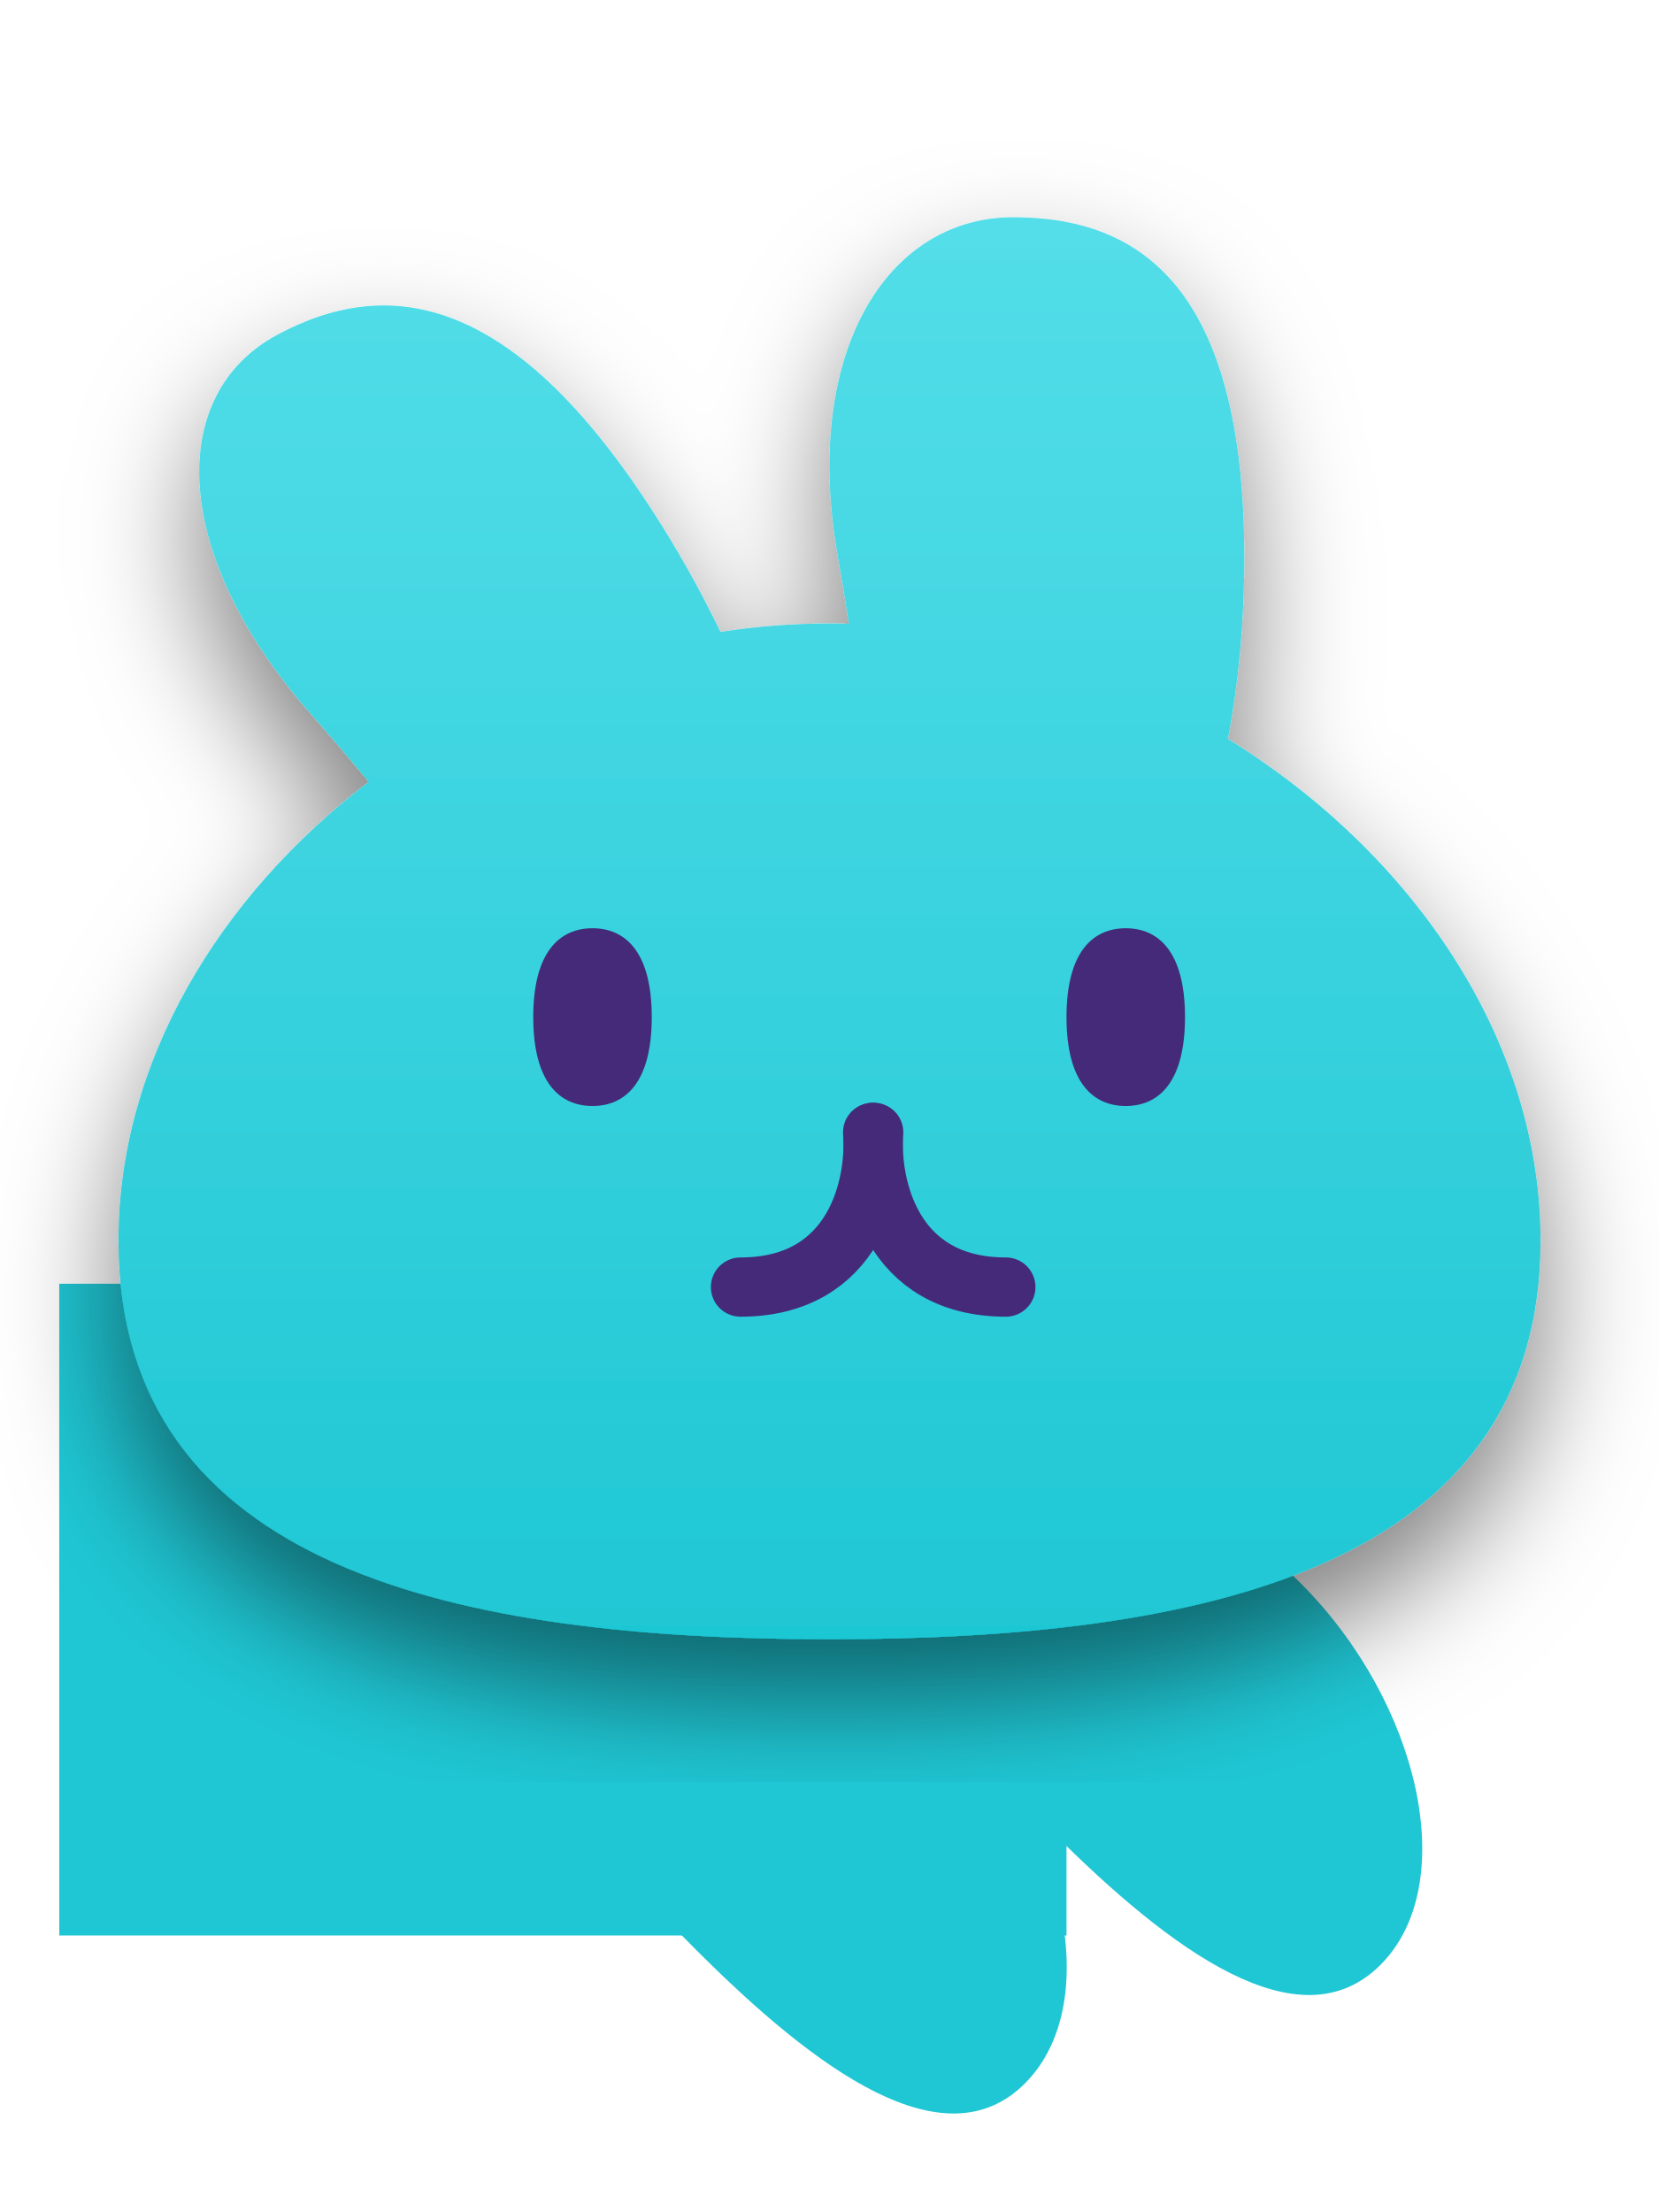
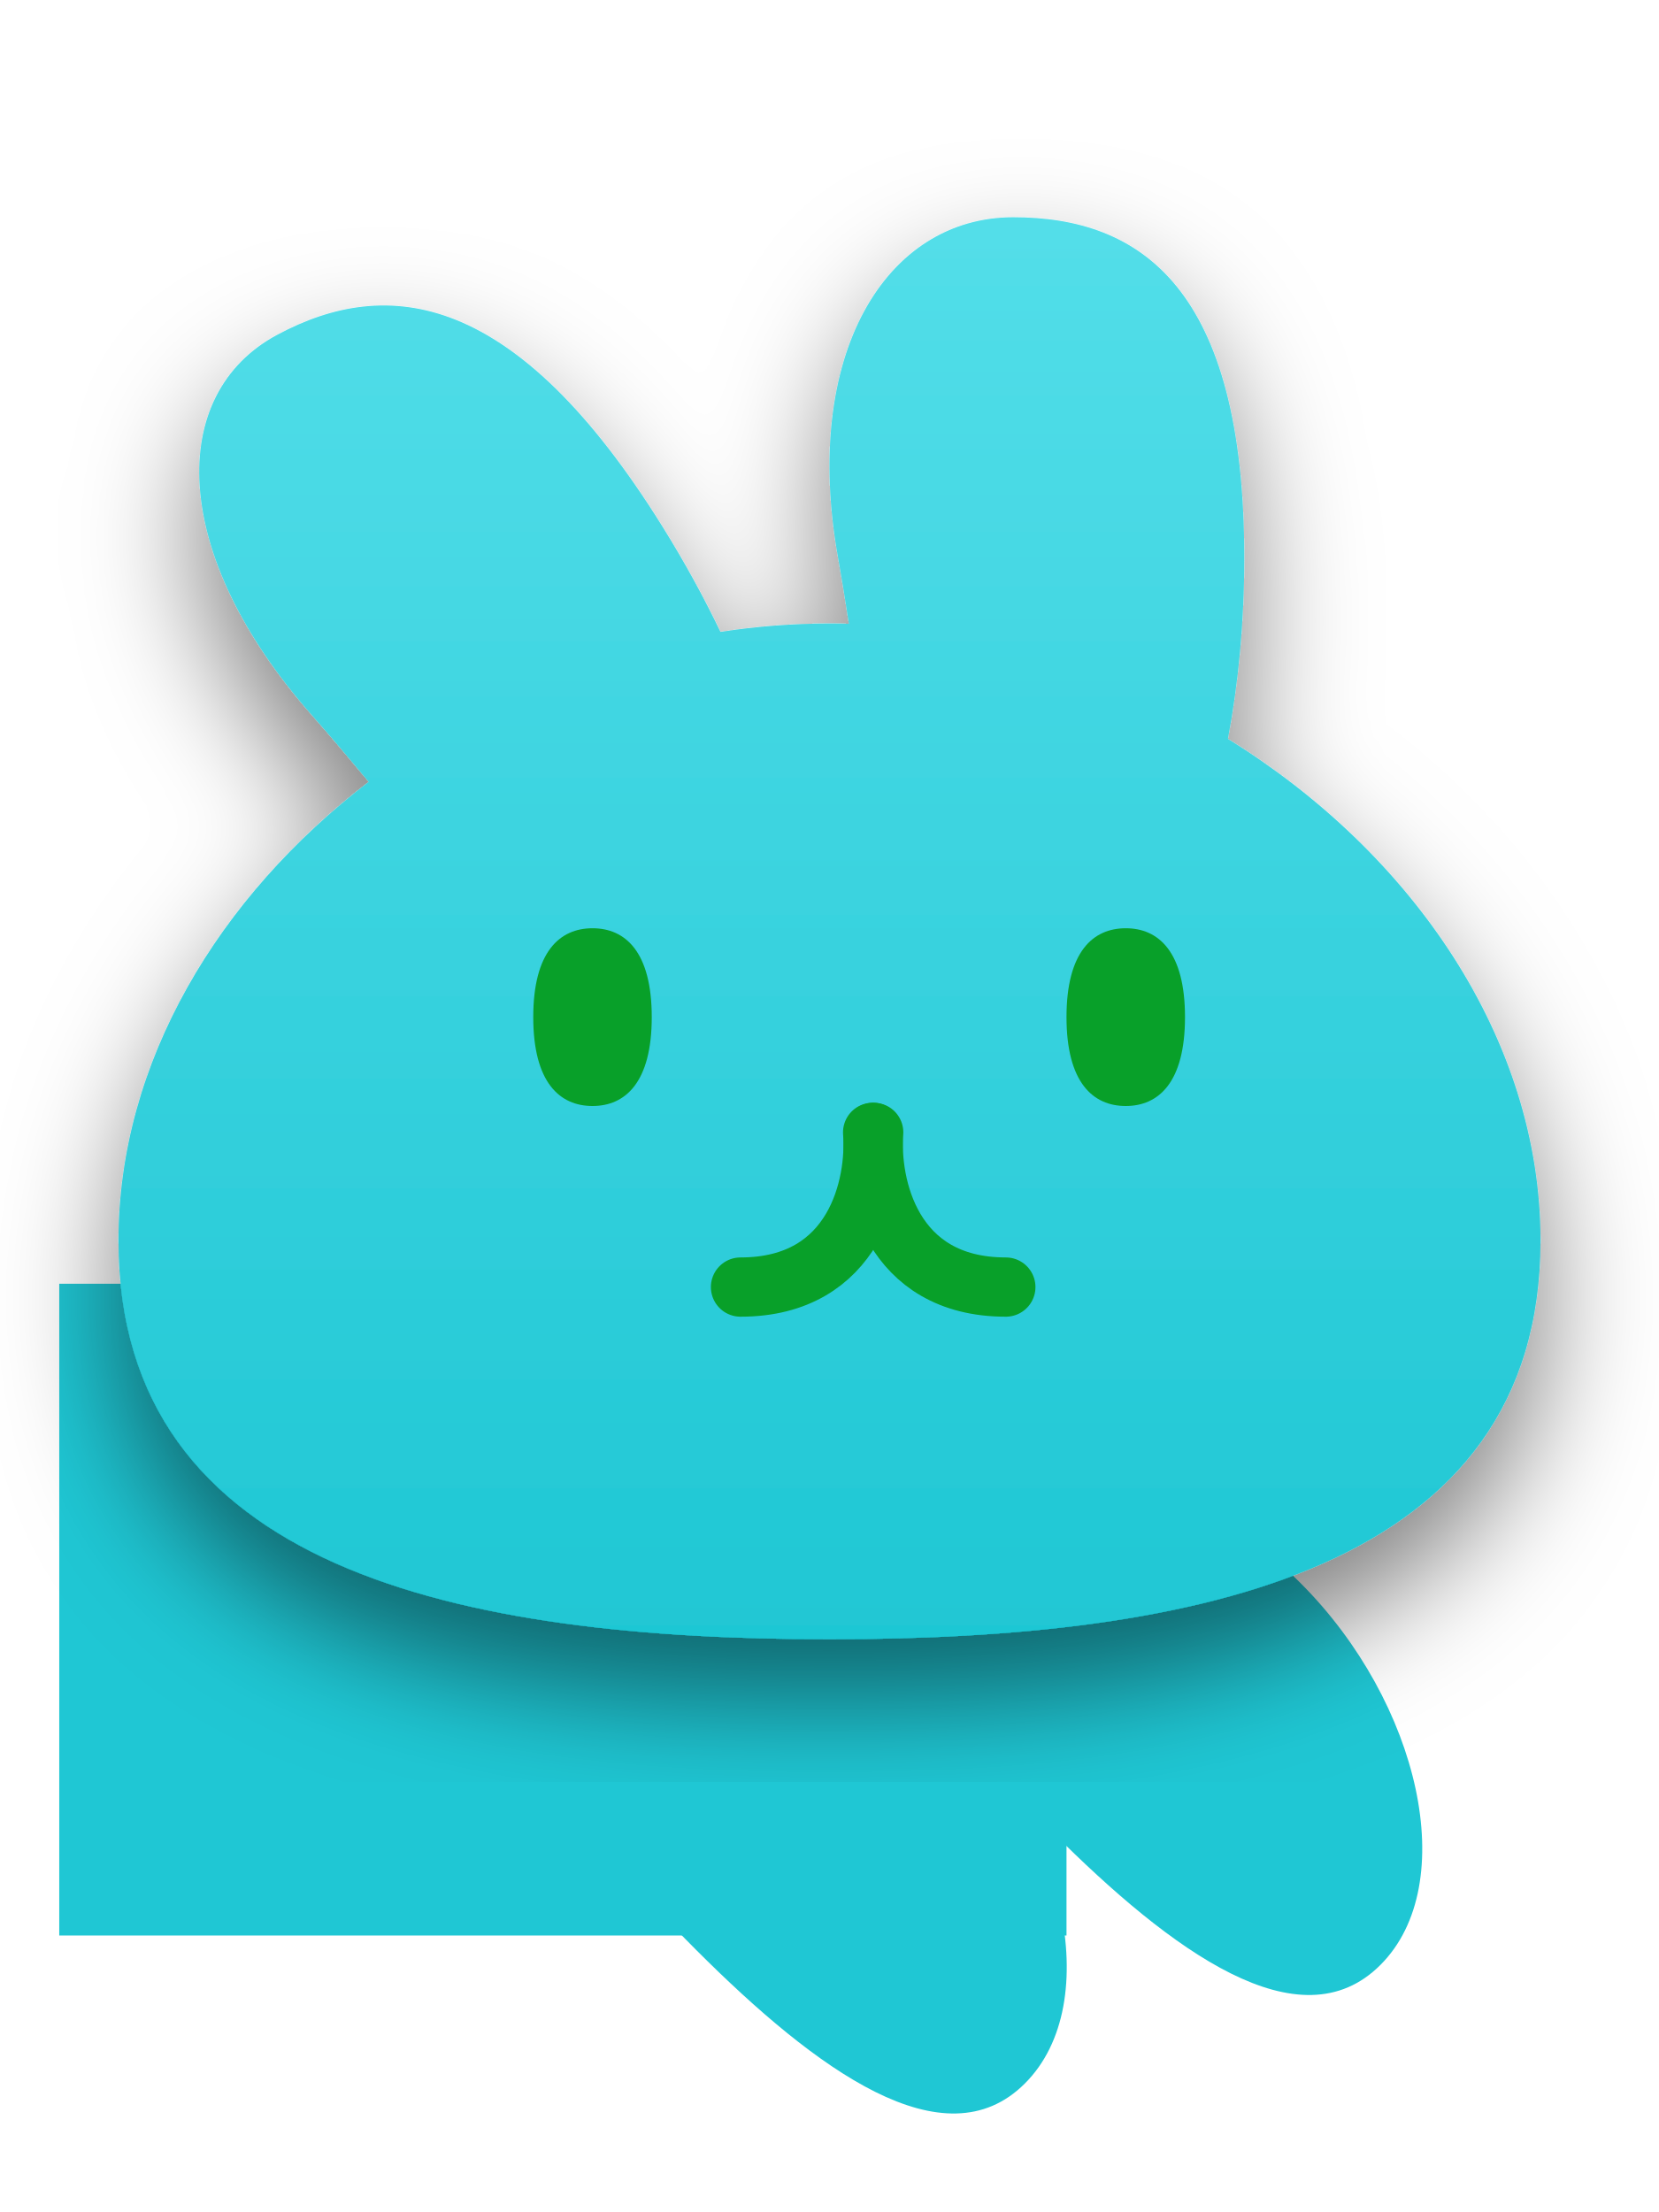
<svg xmlns="http://www.w3.org/2000/svg" width="24" height="32" viewBox="0 0 28 32" fill="none">
  <rect x="1" y="19" width="17" height="11" fill="#1FC7D4" />
  <path d="M9.507 24.706C8.146 26.067 9.738 28.231 11.755 30.249C13.773 32.267 15.938 33.858 17.298 32.497C18.659 31.137 17.968 28.071 15.951 26.053C13.933 24.036 10.868 23.345 9.507 24.706Z" fill="#1FC7D4" />
  <path d="M15.507 22.706C14.146 24.067 15.738 26.231 17.756 28.249C19.773 30.267 21.938 31.858 23.298 30.497C24.659 29.137 23.968 26.071 21.951 24.053C19.933 22.036 16.868 21.345 15.507 22.706Z" fill="#1FC7D4" />
  <g filter="url(#filter0_d)">
    <path fill-rule="evenodd" clip-rule="evenodd" d="M14.146 6.752C14.21 7.109 14.27 7.481 14.328 7.862C14.219 7.859 14.11 7.857 14 7.857C13.38 7.857 12.765 7.905 12.159 7.998C11.879 7.415 11.555 6.822 11.187 6.231C8.699 2.229 6.538 1.987 4.679 2.984C2.819 3.981 2.856 6.676 5.267 9.405C5.581 9.761 5.901 10.14 6.225 10.529C3.69 12.466 2 15.264 2 18.27C2 23.829 7.785 25 14 25C20.215 25 26 23.829 26 18.27C26 14.866 23.832 11.727 20.724 9.805C20.902 8.86 21 7.83 21 6.752C21 2.196 19.255 1 17.102 1C14.95 1 13.526 3.318 14.146 6.752Z" fill="url(#paint0_linear_bunnyhead_main)" />
  </g>
  <g transform="translate(2)">
-     <path d="M12.728 16.445C12.796 17.315 12.445 19.056 10.498 19.056" stroke="#452A7A" stroke-linecap="round" />
-     <path d="M12.746 16.445C12.678 17.315 13.03 19.056 14.976 19.056" stroke="#452A7A" stroke-linecap="round" />
-     <path d="M9 14.5C9 15.605 8.552 16 8 16C7.448 16 7 15.605 7 14.5C7 13.395 7.448 13 8 13C8.552 13 9 13.395 9 14.5Z" fill="#452A7A" />
-     <path d="M18 14.5C18 15.605 17.552 16 17 16C16.448 16 16 15.605 16 14.5C16 13.395 16.448 13 17 13C17.552 13 18 13.395 18 14.5Z" fill="#452A7A" />
+     <path d="M12.728 16.445C12.796 17.315 12.445 19.056 10.498 19.056" stroke="#08a029" stroke-linecap="round" />
+     <path d="M12.746 16.445C12.678 17.315 13.03 19.056 14.976 19.056" stroke="#08a029" stroke-linecap="round" />
+     <path d="M9 14.5C9 15.605 8.552 16 8 16C7.448 16 7 15.605 7 14.5C7 13.395 7.448 13 8 13C8.552 13 9 13.395 9 14.5Z" fill="#08a029" />
+     <path d="M18 14.5C18 15.605 17.552 16 17 16C16.448 16 16 15.605 16 14.5C16 13.395 16.448 13 17 13C17.552 13 18 13.395 18 14.5Z" fill="#08a029" />
  </g>
  <defs>
    <filter id="filter0_d">
      <feFlood flood-opacity="0" result="BackgroundImageFix" />
      <feColorMatrix in="SourceAlpha" type="matrix" values="0 0 0 0 0 0 0 0 0 0 0 0 0 0 0 0 0 0 127 0" />
      <feOffset dy="1" />
      <feGaussianBlur stdDeviation="1" />
      <feColorMatrix type="matrix" values="0 0 0 0 0 0 0 0 0 0 0 0 0 0 0 0 0 0 0.5 0" />
      <feBlend mode="normal" in2="BackgroundImageFix" result="effect1_dropShadow" />
      <feBlend mode="normal" in="SourceGraphic" in2="effect1_dropShadow" result="shape" />
    </filter>
    <linearGradient id="paint0_linear_bunnyhead_main" x1="14" y1="1" x2="14" y2="25" gradientUnits="userSpaceOnUse">
      <stop stop-color="#53DEE9" />
      <stop offset="1" stop-color="#1FC7D4" />
    </linearGradient>
  </defs>
</svg>
